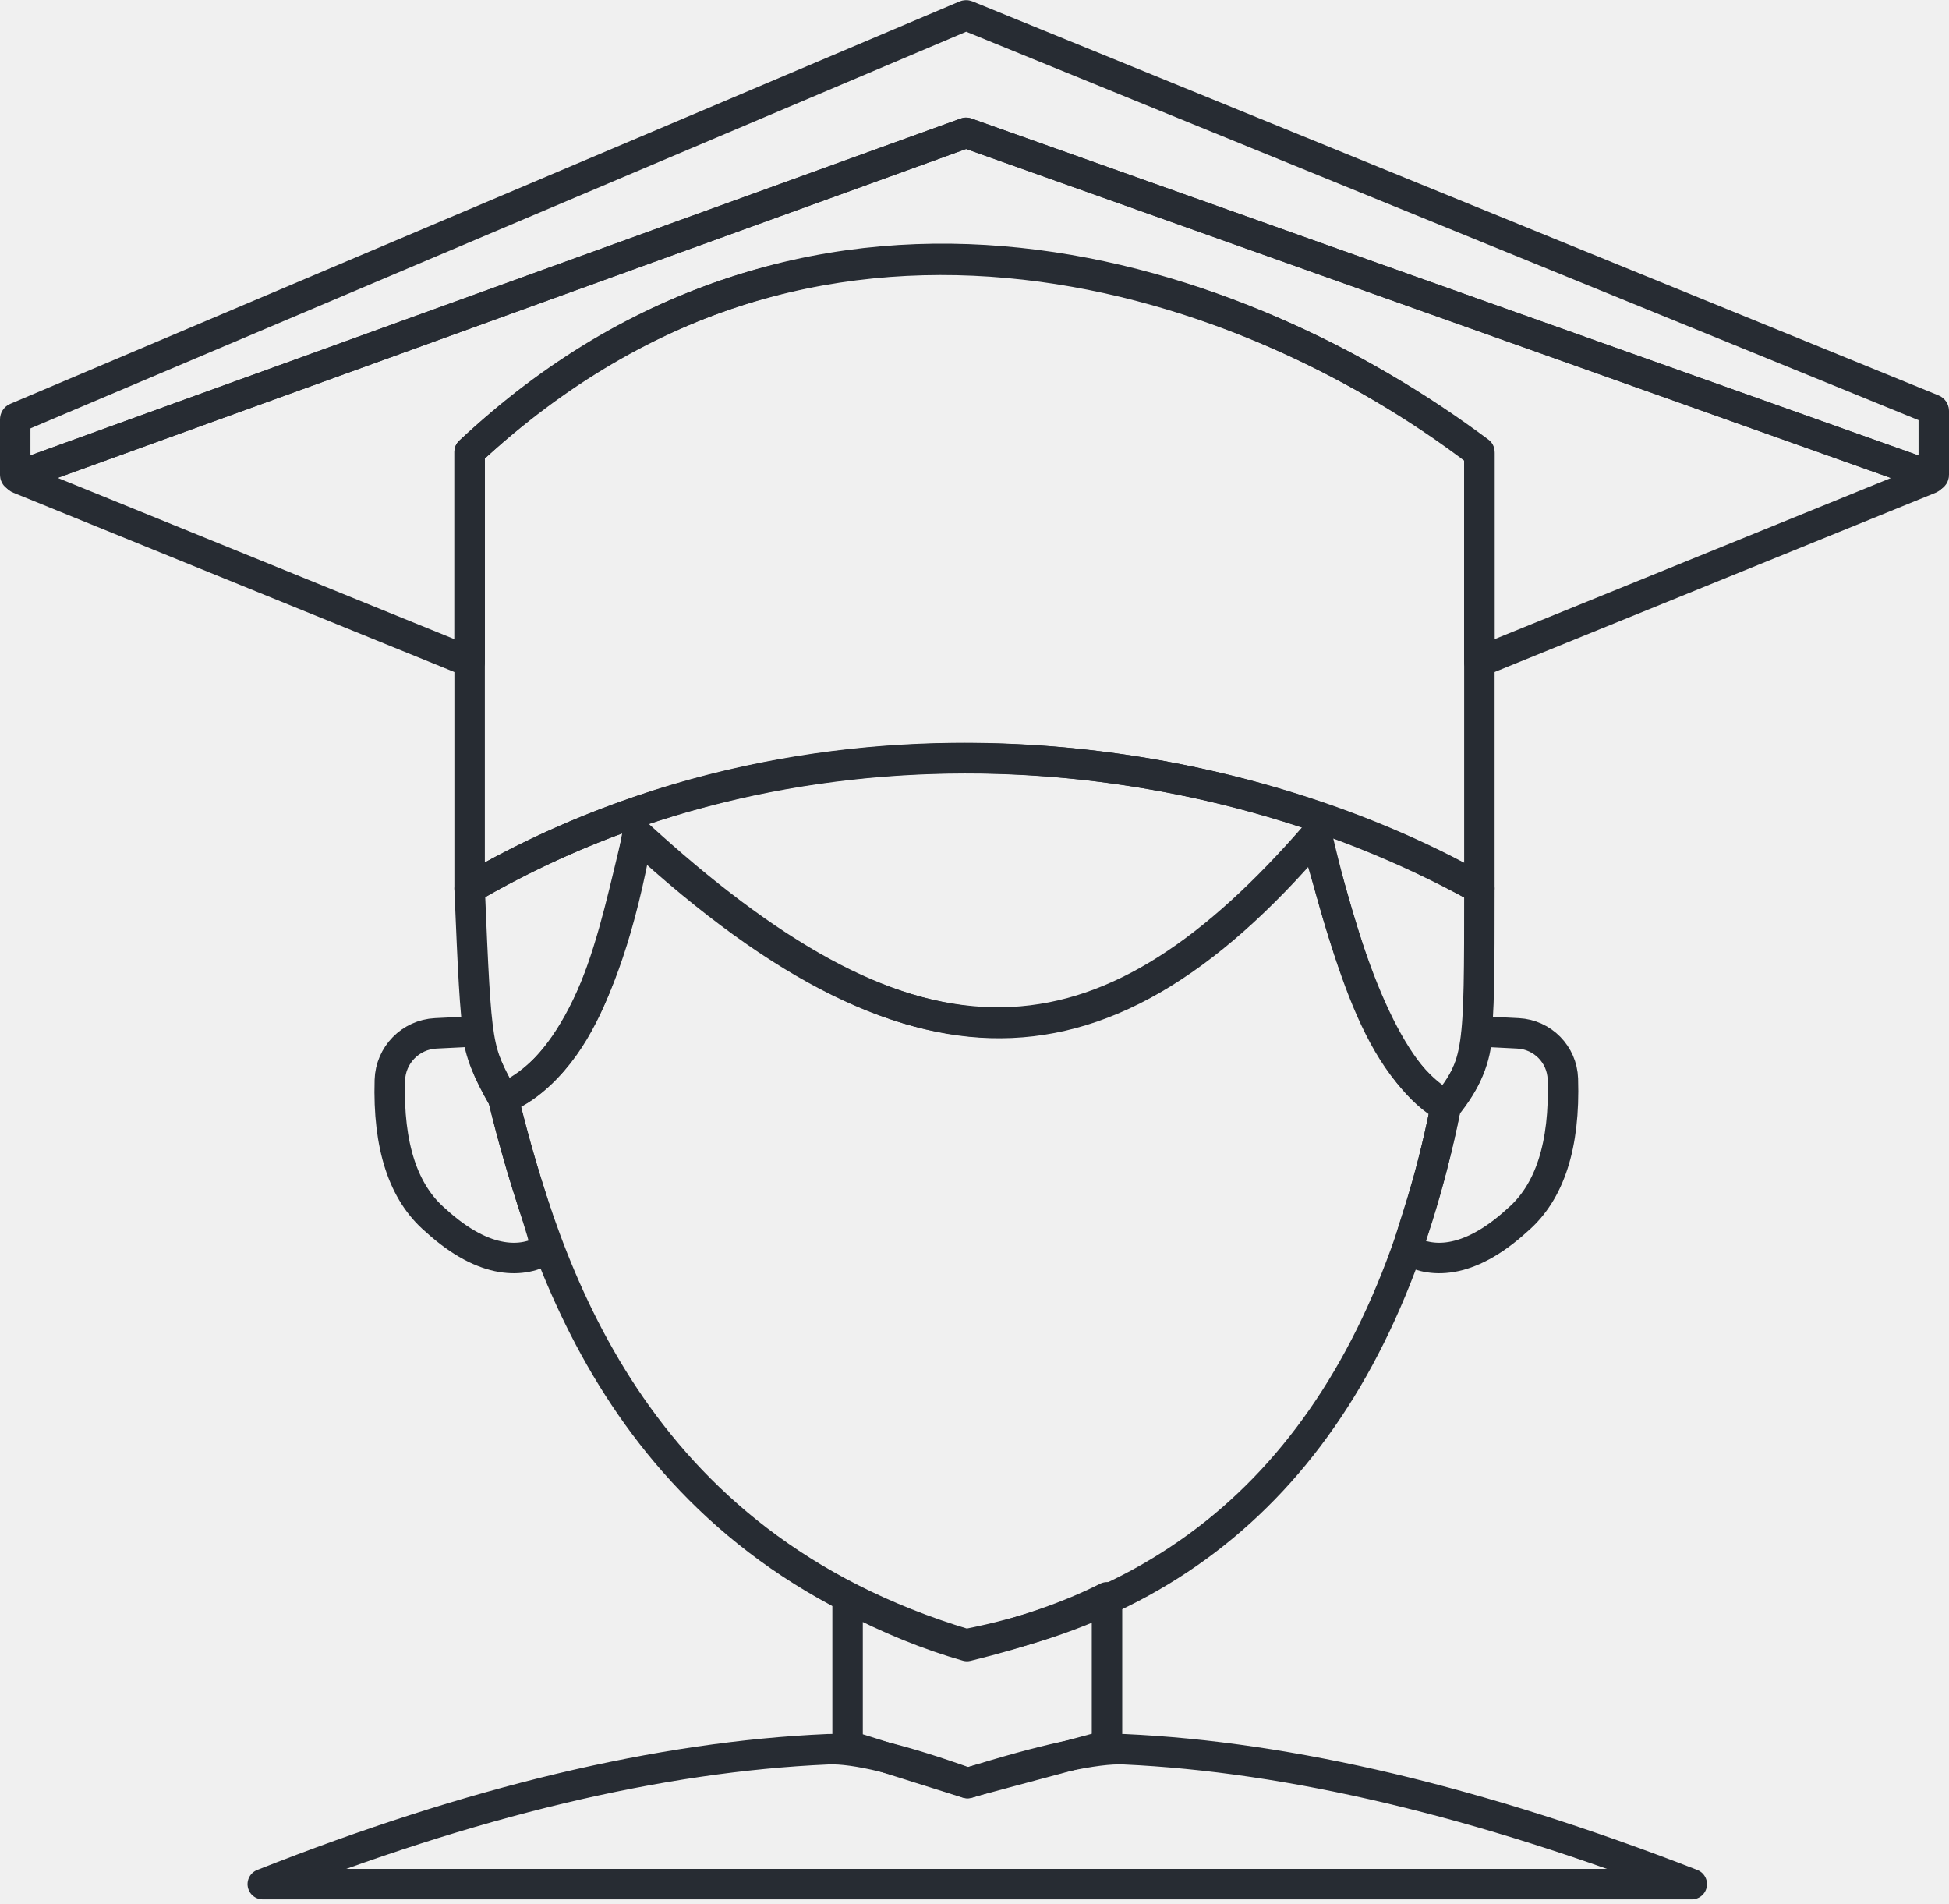
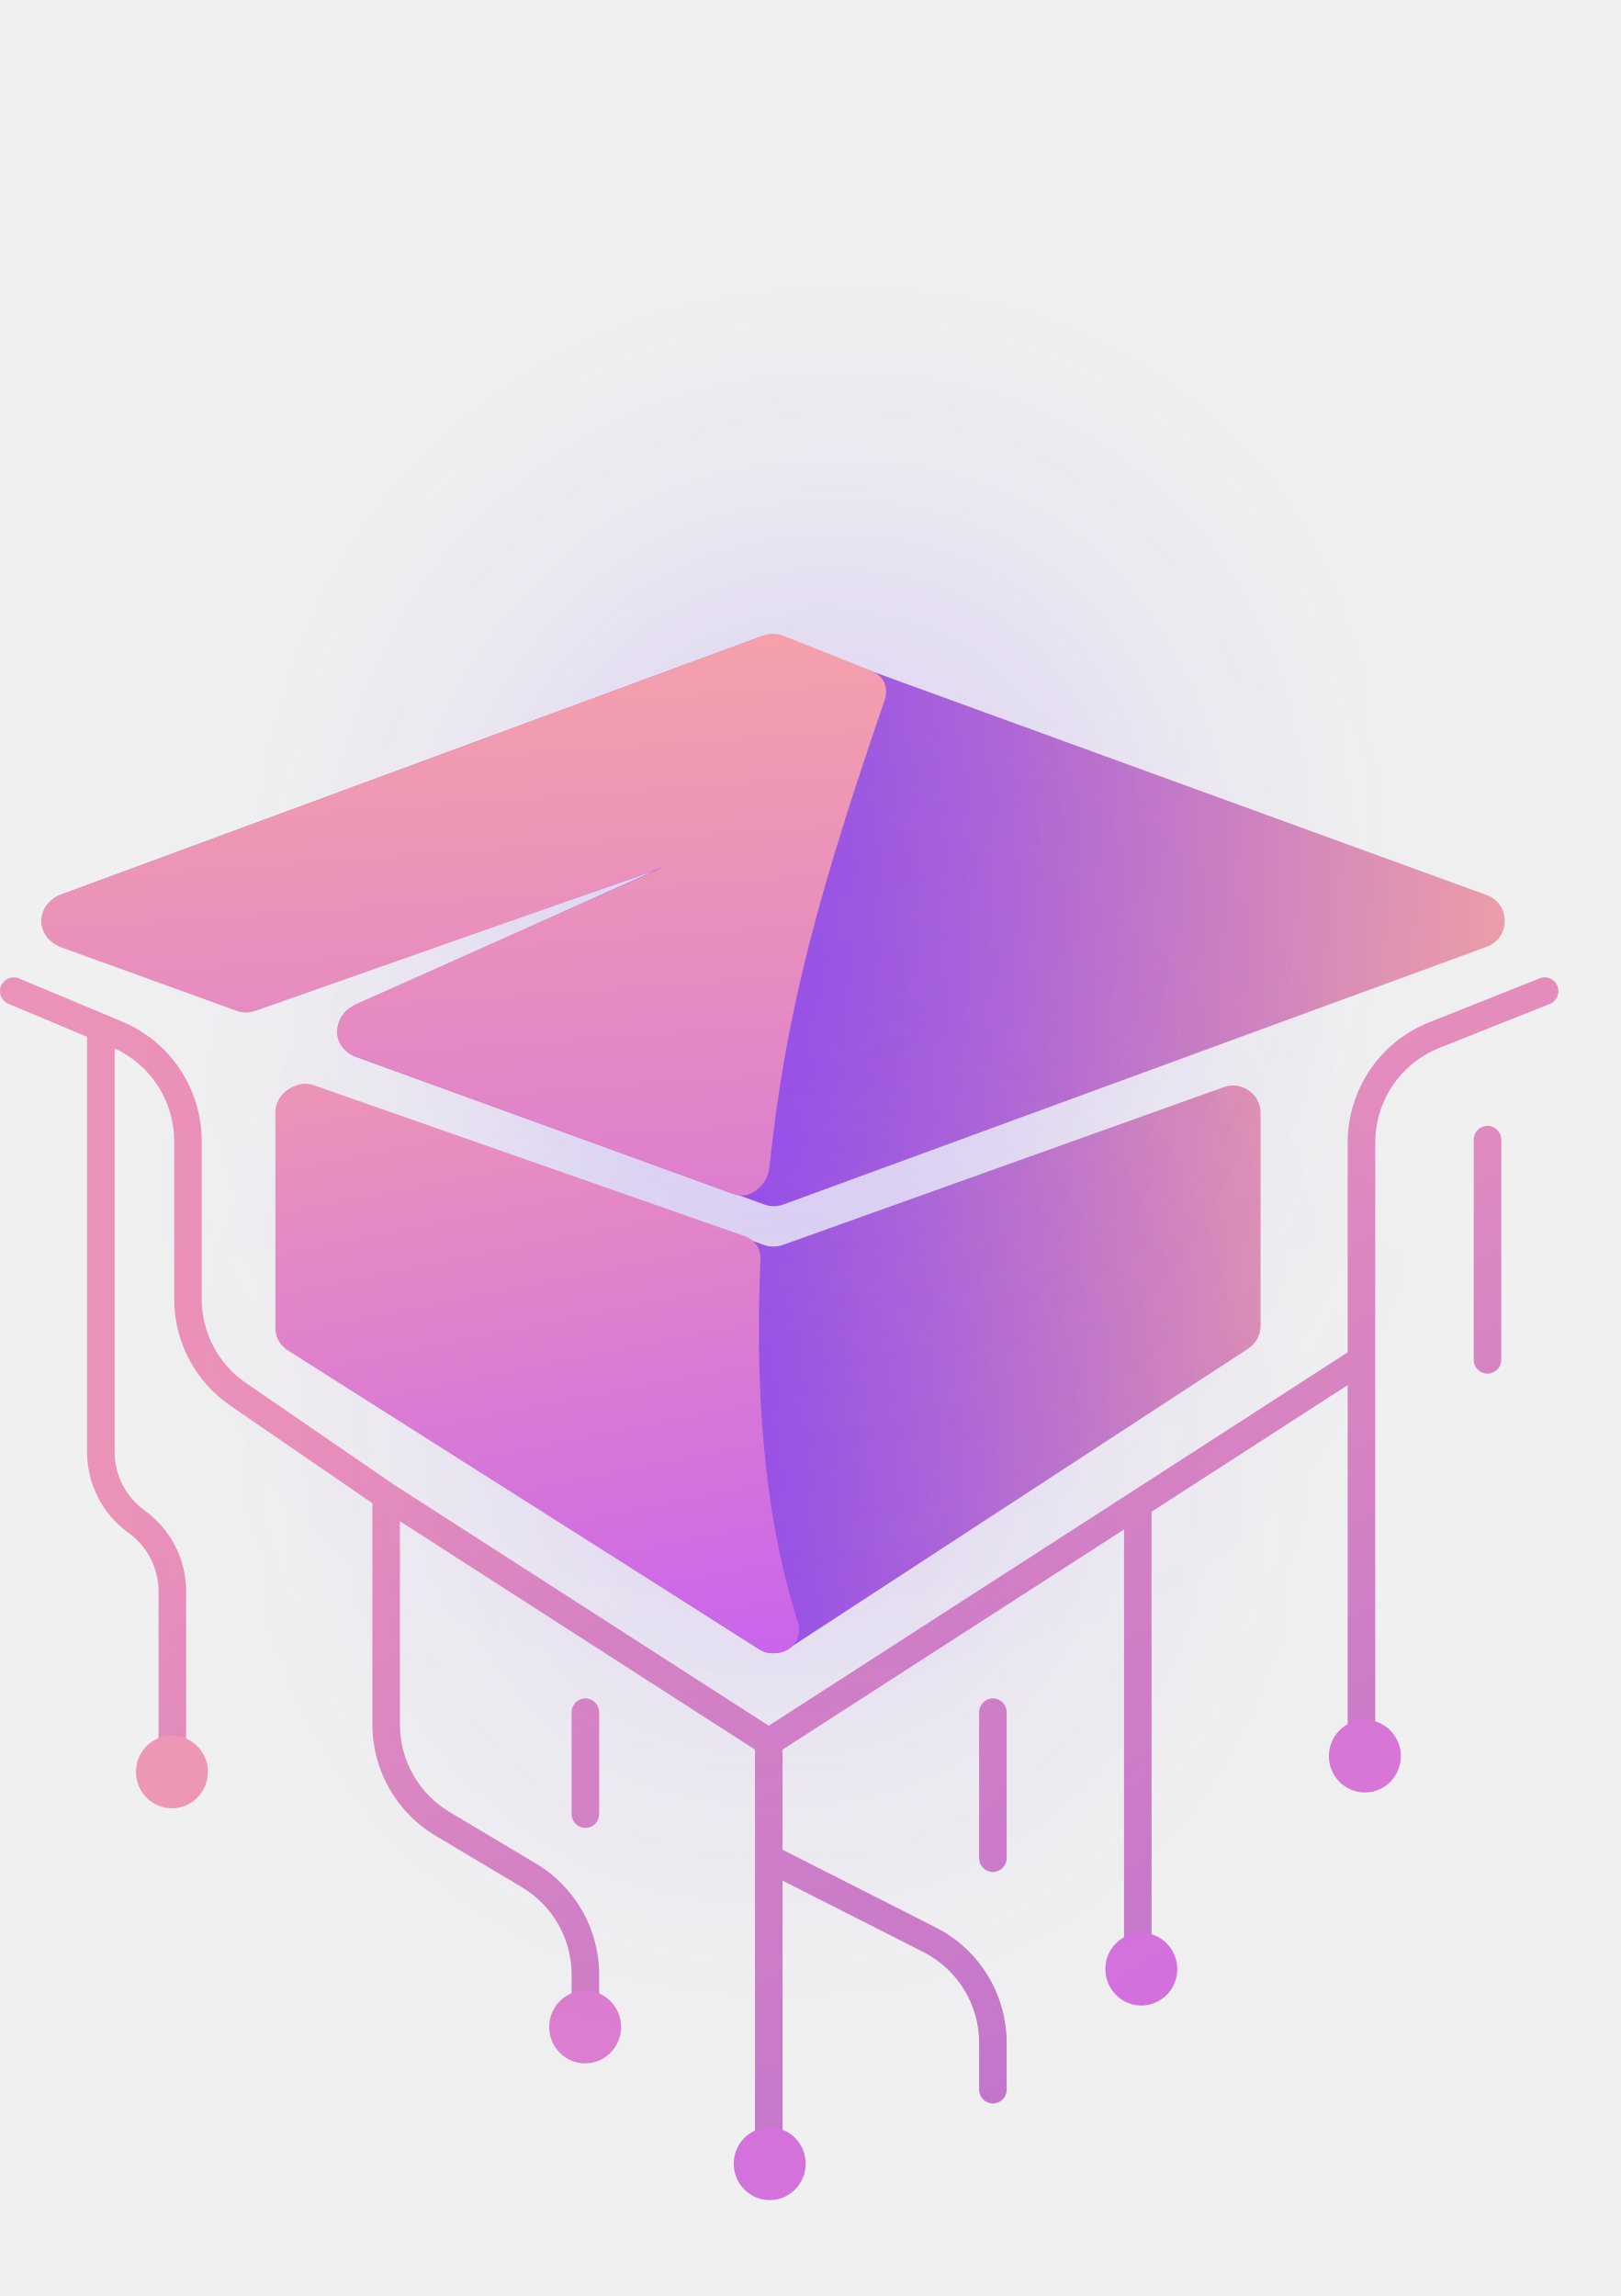
- <svg xmlns="http://www.w3.org/2000/svg" xmlns:xlink="http://www.w3.org/1999/xlink" width="128px" height="125px" viewBox="0 0 128 125" version="1.1">
+ <svg xmlns="http://www.w3.org/2000/svg" width="156" height="221" viewBox="0 0 156 221" fill="none">
+   <path fill-rule="evenodd" clip-rule="evenodd" d="M149.911 94.91C150.182 95.59 149.851 96.361 149.17 96.632L138.549 100.863C134.817 102.349 132.368 105.961 132.368 109.978V168.879C132.368 169.611 131.775 170.205 131.042 170.205C130.31 170.205 129.717 169.611 129.717 168.879V133.325L110.842 145.51V189.8C110.842 190.532 110.248 191.126 109.516 191.126C108.784 191.126 108.19 190.532 108.19 189.8V147.219L75.322 168.406V178.044L90.07 185.524C94.257 187.648 96.895 191.944 96.895 196.639V201.146C96.895 201.878 96.302 202.472 95.569 202.472C94.837 202.472 94.244 201.878 94.244 201.146V196.639C94.244 192.943 92.167 189.561 88.871 187.889L75.322 181.017V208.414C75.322 209.146 74.728 209.739 73.996 209.739C73.264 209.739 72.67 209.146 72.67 208.414V168.407L38.494 146.424V165.993C38.494 169.448 40.312 172.648 43.279 174.418L51.592 179.377C55.362 181.626 57.671 185.691 57.671 190.08V196.791C57.671 197.523 57.077 198.116 56.345 198.116C55.613 198.116 55.019 197.523 55.019 196.791V190.08C55.019 186.625 53.201 183.424 50.234 181.654L41.921 176.696C38.151 174.447 35.843 170.382 35.843 165.993V144.693L22.169 135.302C18.785 132.978 16.762 129.135 16.762 125.029V109.833C16.762 105.986 14.514 102.504 11.033 100.912V139.759C11.033 141.991 12.108 144.088 13.921 145.39C16.427 147.192 17.913 150.089 17.913 153.175V168.879C17.913 169.611 17.319 170.205 16.587 170.205C15.855 170.205 15.261 169.611 15.261 168.879V153.175C15.261 150.943 14.186 148.847 12.373 147.544C9.867 145.743 8.381 142.845 8.381 139.759V99.795L0.814 96.623C0.138 96.34 -0.18 95.563 0.103 94.888C0.386 94.213 1.163 93.895 1.839 94.178L11.769 98.34C16.4 100.281 19.414 104.812 19.414 109.833V125.029C19.414 128.262 21.006 131.287 23.671 133.117L37.902 142.891L73.995 166.107L108.797 143.674L129.717 130.169V109.978C129.717 104.875 132.827 100.288 137.567 98.4L148.189 94.169C148.869 93.898 149.64 94.23 149.911 94.91ZM143.176 108.368C143.908 108.368 144.502 108.961 144.502 109.694V130.891C144.502 131.623 143.908 132.217 143.176 132.217C142.444 132.217 141.85 131.623 141.85 130.891V109.694C141.85 108.961 142.444 108.368 143.176 108.368ZM56.345 163.481C57.077 163.481 57.671 164.075 57.671 164.807V174.619C57.671 175.351 57.077 175.944 56.345 175.944C55.613 175.944 55.019 175.351 55.019 174.619V164.807C55.019 164.075 55.613 163.481 56.345 163.481ZM95.569 163.481C96.302 163.481 96.895 164.075 96.895 164.807V178.858C96.895 179.59 96.302 180.184 95.569 180.184C94.837 180.184 94.244 179.59 94.244 178.858V164.807C94.244 164.075 94.837 163.481 95.569 163.481Z" fill="url(#paint0_linear_1284_55)" />
+   <ellipse cx="131.372" cy="169.035" rx="3.462" ry="3.502" fill="#D776D7" />
+   <ellipse cx="109.856" cy="189.536" rx="3.462" ry="3.502" fill="#D371DD" />
+   <ellipse cx="74.087" cy="208.266" rx="3.462" ry="3.502" fill="#D371DD" />
+   <ellipse cx="56.321" cy="195.105" rx="3.462" ry="3.502" fill="#DC7DD0" />
+   <ellipse cx="16.548" cy="170.553" rx="3.462" ry="3.502" fill="#ED96B5" />
+   <path d="M73.566 119.841L30.075 104.608C28.351 104.004 26.547 105.284 26.547 107.111V127.582C26.547 128.487 27.009 129.329 27.771 129.816L73.009 158.71C73.888 159.271 75.013 159.265 75.886 158.696L120.136 129.819C120.886 129.33 121.338 128.494 121.338 127.599V107.138C121.338 105.303 119.52 104.023 117.793 104.641L75.336 119.835C74.764 120.04 74.139 120.042 73.566 119.841Z" fill="url(#paint1_linear_1284_55)" />
+   <path d="M73.07 61.336L5.863 86.128C3.545 86.983 3.553 90.265 5.875 91.108L22.642 97.197C23.215 97.405 23.842 97.409 24.418 97.209L63.279 83.701L34.091 96.809C31.917 97.785 32.034 100.91 34.275 101.721L73.583 115.943C74.17 116.155 74.812 116.154 75.398 115.939L143.098 91.134C145.42 90.283 145.417 86.998 143.093 86.152L74.894 61.332C74.305 61.117 73.659 61.119 73.07 61.336Z" fill="url(#paint2_linear_1284_55)" />
+   <g filter="url(#filter0_f_1284_55)">
+     <rect x="76.086" y="65.525" width="15.106" height="44.346" transform="rotate(13.393 76.0859 65.5254)" fill="#7534FF" />
+   </g>
+   <g filter="url(#filter1_f_1284_55)">
+     <rect x="66.938" y="120.966" width="12.164" height="34.578" transform="rotate(-4.9934 66.9375 120.966)" fill="#7534FF" />
+   </g>
+   <path d="M73.19 158.822C73.92 159.288 75.193 159.219 75.913 158.737L75.948 158.714C76.776 158.159 77.118 157.115 76.812 156.167C73.336 145.38 72.687 132.85 73.2 121.176C73.243 120.208 72.651 119.324 71.737 119.003L30.027 104.398C28.384 103.929 26.508 105.477 26.508 106.979V127.857C26.508 128.795 27.054 129.568 27.681 129.968L73.19 158.822Z" fill="url(#paint3_linear_1284_55)" />
+   <path d="M73.536 61.158L5.868 86.101C3.319 87.094 3.287 90.323 6.101 91.262L22.964 97.361C23.903 97.595 24.372 97.361 25.076 97.126L63.719 83.533L34.252 96.657C31.907 97.83 31.672 100.88 34.487 101.818L70.613 114.955C72.2 115.53 73.888 114.064 74.06 112.385C75.618 97.214 78.958 85.438 85.128 67.453C85.581 66.134 85.059 65.001 83.75 64.519L75.307 61.158C74.735 60.947 74.107 60.947 73.536 61.158Z" fill="url(#paint4_linear_1284_55)" />
  <defs>
-     <rect id="path-1" x="0" y="0" width="128" height="128" />
+     <filter id="filter0_f_1284_55" x="0.812" y="0.525" width="154.969" height="176.64" filterUnits="userSpaceOnUse" color-interpolation-filters="sRGB">
+       <feFlood flood-opacity="0" result="BackgroundImageFix" />
+       <feBlend mode="normal" in="SourceGraphic" in2="BackgroundImageFix" result="shape" />
+       <feGaussianBlur stdDeviation="32.5" result="effect1_foregroundBlur_1284_55" />
+     </filter>
+     <filter id="filter1_f_1284_55" x="1.938" y="54.907" width="145.129" height="165.506" filterUnits="userSpaceOnUse" color-interpolation-filters="sRGB">
+       <feFlood flood-opacity="0" result="BackgroundImageFix" />
+       <feBlend mode="normal" in="SourceGraphic" in2="BackgroundImageFix" result="shape" />
+       <feGaussianBlur stdDeviation="32.5" result="effect1_foregroundBlur_1284_55" />
+     </filter>
+     <linearGradient id="paint0_linear_1284_55" x1="0" y1="151.907" x2="57.325" y2="267.225" gradientUnits="userSpaceOnUse">
+       <stop stop-color="#EB92B9" />
+       <stop offset="1" stop-color="#B069D4" />
+     </linearGradient>
+     <linearGradient id="paint1_linear_1284_55" x1="41.006" y1="135.915" x2="140.252" y2="117.346" gradientUnits="userSpaceOnUse">
+       <stop stop-color="#7534FF" />
+       <stop offset="1" stop-color="#F7A7A1" />
+     </linearGradient>
+     <linearGradient id="paint2_linear_1284_55" x1="39.403" y1="83.09" x2="154.016" y2="89.493" gradientUnits="userSpaceOnUse">
+       <stop stop-color="#7534FF" />
+       <stop offset="1" stop-color="#F7A7A1" />
+     </linearGradient>
+     <linearGradient id="paint3_linear_1284_55" x1="46.447" y1="49.474" x2="73.02" y2="182.977" gradientUnits="userSpaceOnUse">
+       <stop offset="0.246" stop-color="#F6A2A9" />
+       <stop offset="1" stop-color="#BD52FF" />
+     </linearGradient>
+     <linearGradient id="paint4_linear_1284_55" x1="55.622" y1="52.996" x2="64.906" y2="185.218" gradientUnits="userSpaceOnUse">
+       <stop offset="0.054" stop-color="#F6A2A9" />
+       <stop offset="1" stop-color="#BD52FF" />
+     </linearGradient>
  </defs>
-   <g id="-Symbols" stroke="none" stroke-width="1" fill="none" fill-rule="evenodd">
-     <g id="section/signup/header" transform="translate(-172, -61)">
-       <g id="header">
-         <g id="header/left">
-           <g id="Group" transform="translate(172, 60)">
-             <g id="illustration/student/128/white">
-               <mask id="mask-2" fill="white">
-                 <use xlink:href="#path-1" />
-               </mask>
-               <g id="container" />
-               <g id="student" stroke-width="1" fill-rule="evenodd" mask="url(#mask-2)" stroke="#272C33" stroke-linecap="round" stroke-linejoin="round">
-                 <g transform="translate(1, 2)" stroke-width="2">
-                   <path d="M16.257,122.727 L110.107,122.727 C96.178,117.315 83.747,114.362 72.814,113.866 C70.973,113.783 67.557,114.524 62.566,116.09 C58.218,114.53 55.154,113.789 53.374,113.866 C42.345,114.347 29.973,117.3 16.257,122.727 Z" id="torso" />
-                   <path d="M54.665,103.892 L54.665,113.617 L62.508,116.086 L71.702,113.617 L71.702,103.892 C69.296,105.117 66.231,106.183 62.508,107.092 C59.977,106.374 57.363,105.307 54.665,103.892 Z" id="neck" />
-                   <path d="M96.096,66.725 L98.7,66.858 C100.31,66.94 101.589,68.242 101.641,69.854 C101.781,74.207 100.782,77.298 98.645,79.127 C95.329,82.159 92.842,81.884 91.461,81.057 C91.737,79.678 92.842,77.197 93.947,71.683 C95.282,70.063 95.963,68.443 95.991,66.824 L95.991,66.824 C95.992,66.768 96.038,66.724 96.093,66.725 C96.094,66.725 96.095,66.725 96.096,66.725 Z" id="ear/right" />
-                   <path d="M29.214,66.73 L31.792,66.858 C33.445,66.94 34.757,68.279 34.805,69.934 C34.931,74.245 33.932,77.31 31.807,79.127 C28.491,82.159 25.974,81.884 24.592,81.057 C24.592,79.954 25.974,76.921 27.355,71.131 C28.377,69.4 28.927,67.995 29.004,66.916 L29.004,66.916 C29.012,66.807 29.105,66.725 29.214,66.73 Z" id="ear/left" transform="translate(29.70394, 74.16915) scale(-1, 1) translate(-29.70394, -74.16915) " />
-                   <path d="M32.053,71.131 C34.816,82.159 40.342,100.356 62.447,106.973 C79.395,103.664 89.895,91.901 93.947,71.683 C90.632,69.845 87.806,63.877 85.47,53.78 C70.737,71.131 58.026,69.477 40.866,53.78 C38.684,66.169 34.816,70.028 32.053,71.131 Z" id="face" />
-                   <path d="M29.842,57.346 C30.297,68.17 30.297,67.845 32.053,71.131 C37.88,68.462 39.294,60.358 40.884,53.898 C60.089,71.595 72.352,68.803 85.346,53.898 C87.339,60.358 89.01,68.803 93.972,71.595 C96.158,68.803 96.158,68.146 96.158,57.346 C80.66,48.506 53.487,43.592 29.842,57.346 Z" id="hair" />
-                   <path d="M29.842,28.673 C51.908,7.893 79.923,16.324 96.158,28.751 C96.158,39.019 96.158,53.52 96.158,57.346 C76.738,46.599 50.447,45.301 29.842,57.346 C29.842,48.777 29.842,28.673 29.842,28.673 Z" id="hat/3" />
-                   <path d="M0.245,30.239 L62.447,7.72 L125.753,30.239 C125.805,30.258 125.832,30.315 125.813,30.367 C125.804,30.394 125.783,30.415 125.757,30.426 L96.158,42.458 C96.158,35.474 96.158,30.879 96.158,28.673 C80.684,17.094 53.053,7.168 29.842,28.673 C29.842,30.143 29.842,34.739 29.842,42.458 L0.241,30.425 C0.19,30.405 0.165,30.346 0.186,30.295 C0.197,30.269 0.218,30.248 0.245,30.239 Z" id="hat/2" />
-                   <path d="M0.061,26.442 L62.409,0.016 C62.434,0.006 62.461,0.006 62.486,0.016 L125.938,25.891 C125.975,25.906 126,25.943 126,25.983 L126,30.186 C126,30.241 125.955,30.286 125.9,30.286 C125.889,30.286 125.877,30.284 125.866,30.28 L62.481,7.732 C62.459,7.724 62.435,7.724 62.414,7.732 L0.134,30.279 C0.082,30.298 0.025,30.271 0.006,30.219 C0.002,30.208 -2.42719136e-15,30.196 -2.42861287e-15,30.185 L1.15185639e-15,26.534 C-2.79420409e-16,26.494 0.024,26.457 0.061,26.442 Z" id="hat/1" />
-                 </g>
-               </g>
-             </g>
-           </g>
-         </g>
-       </g>
-     </g>
-   </g>
</svg>
